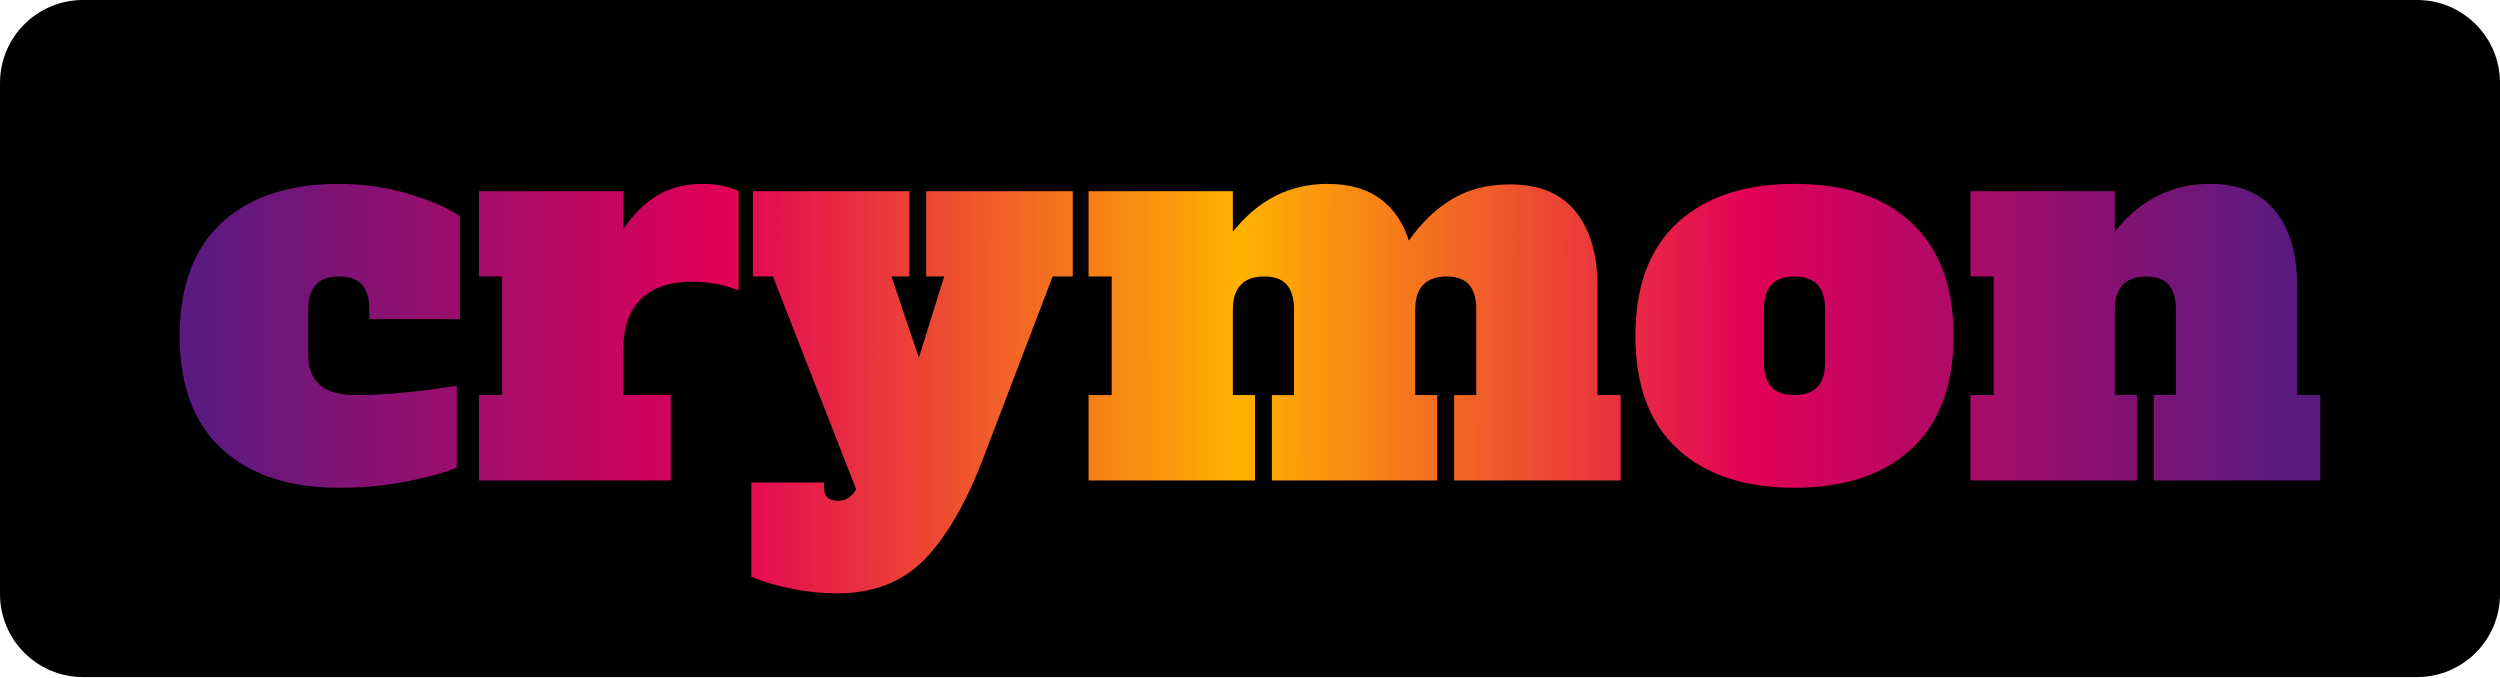
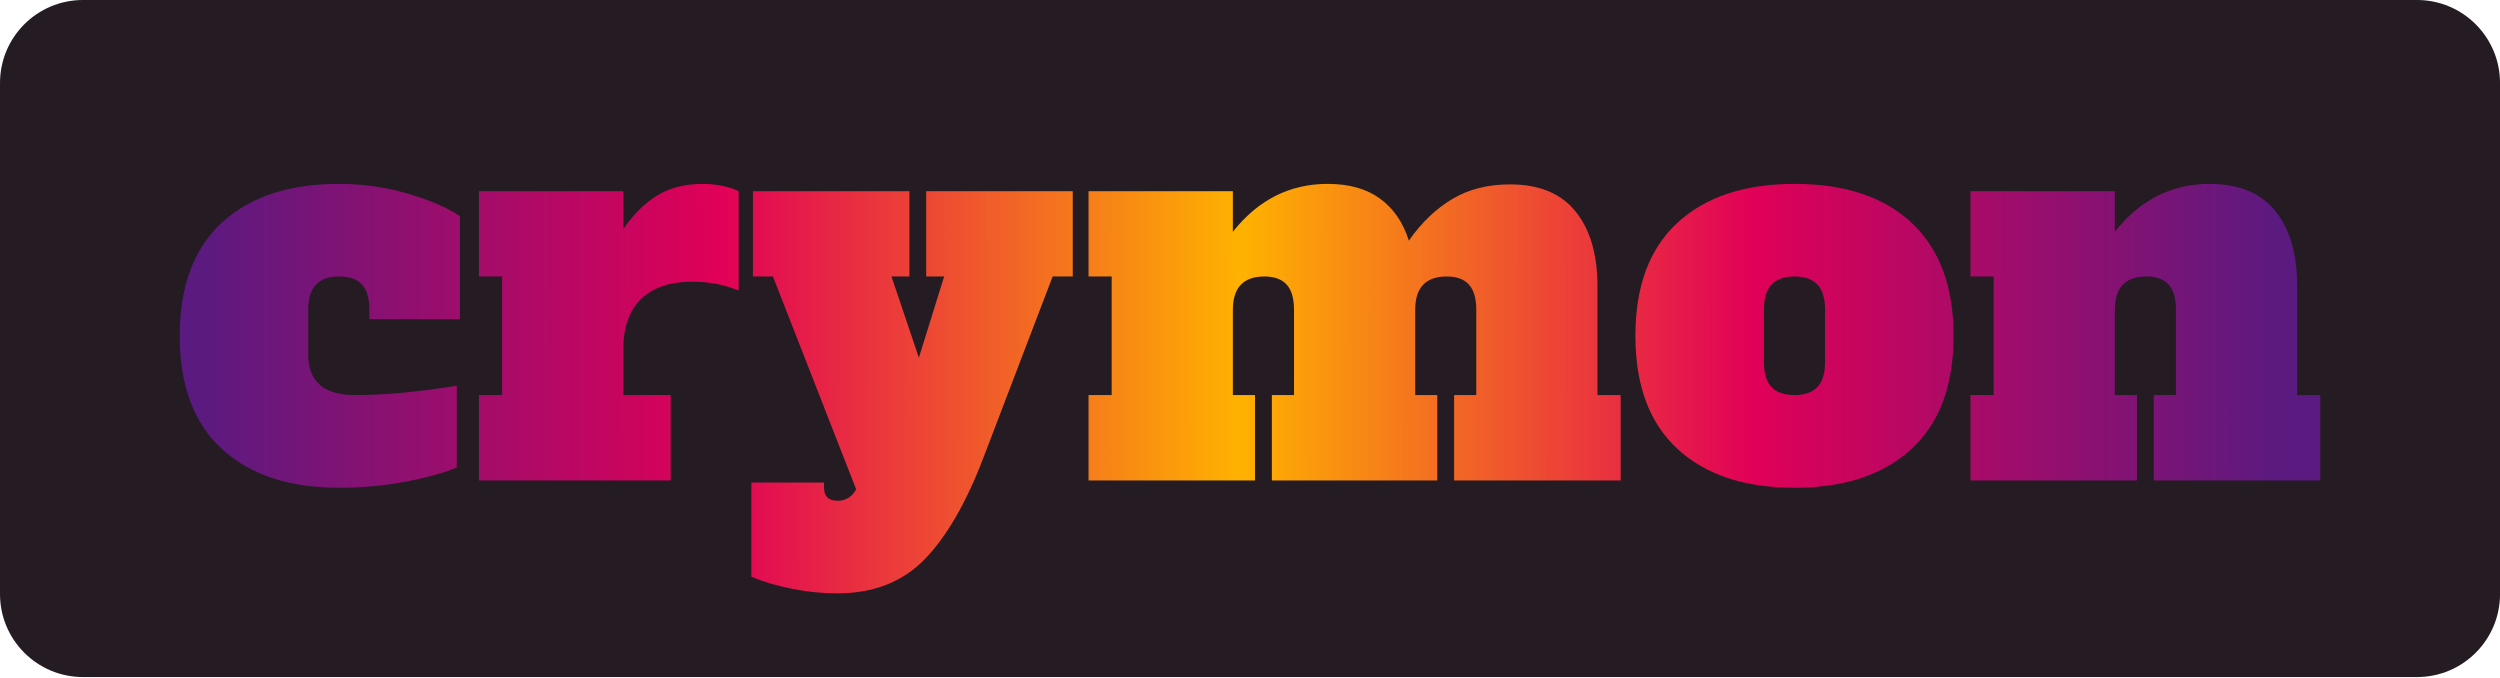
<svg xmlns="http://www.w3.org/2000/svg" width="299.43" height="81.093" preserveAspectRatio="xMidYMid" version="1.1" viewBox="61.959 5.6 299.43 81.093">
  <defs>
    <linearGradient id="linearGradient4-4-0" x1="3.236" x2="256.31" y1="-17.608" y2="-17.781" gradientTransform="translate(46.306 77.81)" gradientUnits="userSpaceOnUse">
      <stop stop-color="#5a1a80" offset="0" />
      <stop stop-color="#e10057" offset=".25" />
      <stop stop-color="#ffb200" offset=".5" />
      <stop stop-color="#e10057" offset=".746" />
      <stop stop-color="#5a1a80" offset="1" />
    </linearGradient>
    <filter id="editing-jagged-46-1" x="0" y="0" width="1" height="1">
      <feTurbulence baseFrequency="0" result="turb" seed="1" />
      <feDisplacementMap in="SourceGraphic" in2="turb" />
    </filter>
  </defs>
  <style>text {
  font-size: 64px;
  font-family: Arial Black;
  dominant-baseline: central;
  text-anchor: middle;
}</style>
  <g transform="matrix(.98598 0 0 .98598 32.673 42.263)">
-     <rect x="29.703" y="-37.185" width="303.69" height="82.246" ry="10.08" stroke-width="1.014" />
+     <rect x="29.703" y="-37.185" width="303.69" height="82.246" ry="10.08" fill="#241c22" stroke-width="1.014" />
    <path transform="matrix(1 0 0 .9875 4.3272 -55.66)" d="m66.596 78.71q-9.15 0-14.27-4.77t-5.12-13.92 5.12-13.92 14.2-4.77q4.42 0 8.45 1.22 4.03 1.21 6.27 2.75v12.67h-11v-1.15q0-2.11-0.9-3.11-0.9-0.99-2.82-0.99-3.71 0-3.71 4.1v5.5q0 4.99 5.7 4.99 5.31 0 12.35-1.15v10.05q-2.18 0.96-6.11 1.73-3.94 0.77-8.16 0.77zm44.16-37.38q1.28 0 2.43 0.26 1.15 0.25 1.92 0.64v12.22q-2.62-1.09-5.63-1.09-4.03 0-6.21 2.11-2.18 2.12-2.18 6.28v5.56h5.76v10.5h-23.29v-10.5h2.81v-14.59h-2.81v-10.49h17.53v4.67q1.8-2.69 4.1-4.13t5.57-1.44zm27.13 0.9h17.8v10.49h-2.44l-8.38 22.21q-3.14 8.38-7.17 12.58-4.03 4.19-10.62 4.19-2.69 0-5.44-0.55-2.75-0.54-4.99-1.5v-11.58h8.83v0.64q0 1.6 1.66 1.6 1.47 0 2.24-1.41l-10.11-26.18h-2.43v-10.49h19.01v10.49h-2.18l3.33 9.99 3.07-9.99h-2.18zm81.54 25.08h2.82v10.5h-20.23v-10.5h2.69v-10.49q0-2.11-0.9-3.11-0.89-0.99-2.68-0.99-3.84 0-3.84 4.1v10.49h2.68v10.5h-20.09v-10.5h2.69v-10.49q0-2.11-0.9-3.11-0.9-0.99-2.69-0.99-3.84 0-3.84 4.1v10.49h2.69v10.5h-20.22v-10.5h2.81v-14.59h-2.81v-10.49h17.53v4.99q4.61-5.89 11.52-5.89 3.91 0 6.37 1.82 2.46 1.83 3.49 5.16 2.3-3.33 5.28-5.12 2.97-1.8 7.01-1.8 5.31 0 7.96 3.33 2.66 3.33 2.66 9.15zm23.94 11.4q-9.09 0-14.21-4.77t-5.12-13.92 5.12-13.92 14.21-4.77q9.21 0 14.27 4.83 5.05 4.83 5.05 13.86 0 9.15-5.12 13.92t-14.2 4.77zm0-11.4q1.85 0 2.78-0.99t0.93-3.1v-6.4q0-2.11-0.93-3.11-0.93-0.99-2.78-0.99-1.86 0-2.79 0.99-0.93 1-0.93 3.11v6.4q0 2.11 0.93 3.1t2.79 0.99zm61.05 0h2.82v10.5h-20.23v-10.5h2.69v-10.49q0-2.11-0.89-3.11-0.9-0.99-2.69-0.99-3.84 0-3.84 4.1v10.49h2.69v10.5h-20.23v-10.5h2.82v-14.59h-2.82v-10.49h17.54v4.99q4.61-5.89 11.52-5.89 5.31 0 7.97 3.33 2.65 3.33 2.65 9.15z" fill="url(#linearGradient4-4-0)" filter="url(#editing-jagged-46-1)" />
  </g>
</svg>
